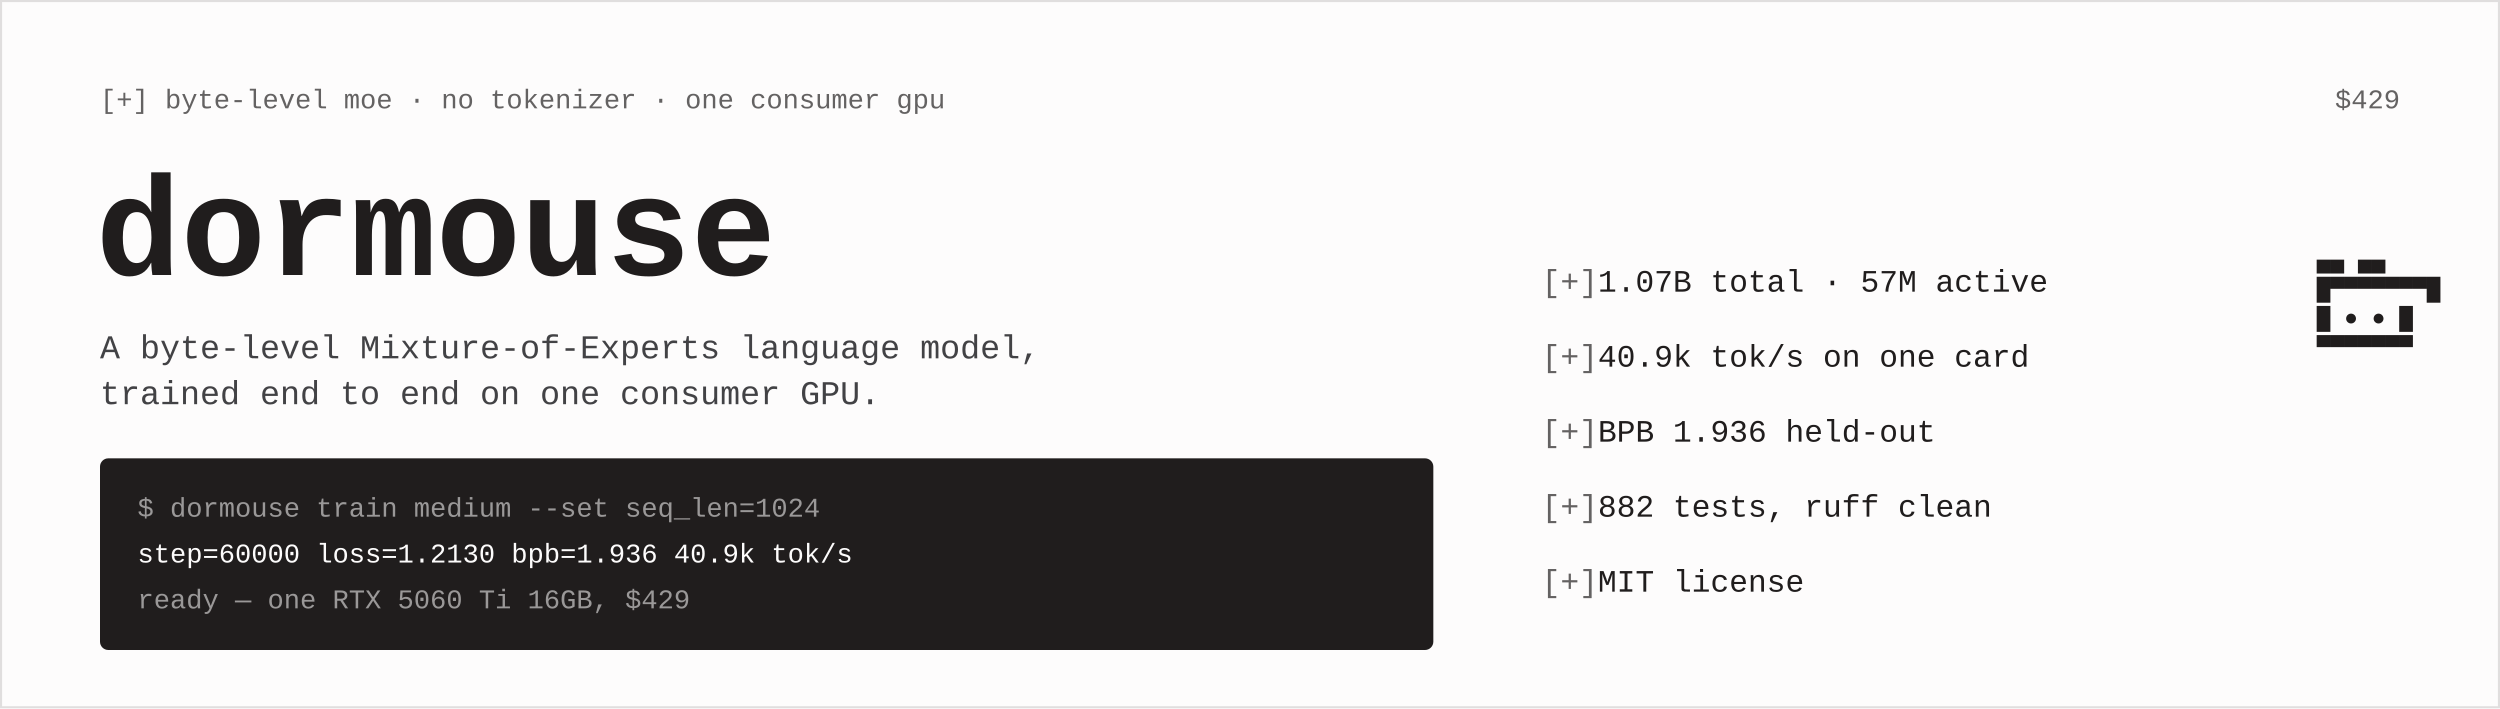
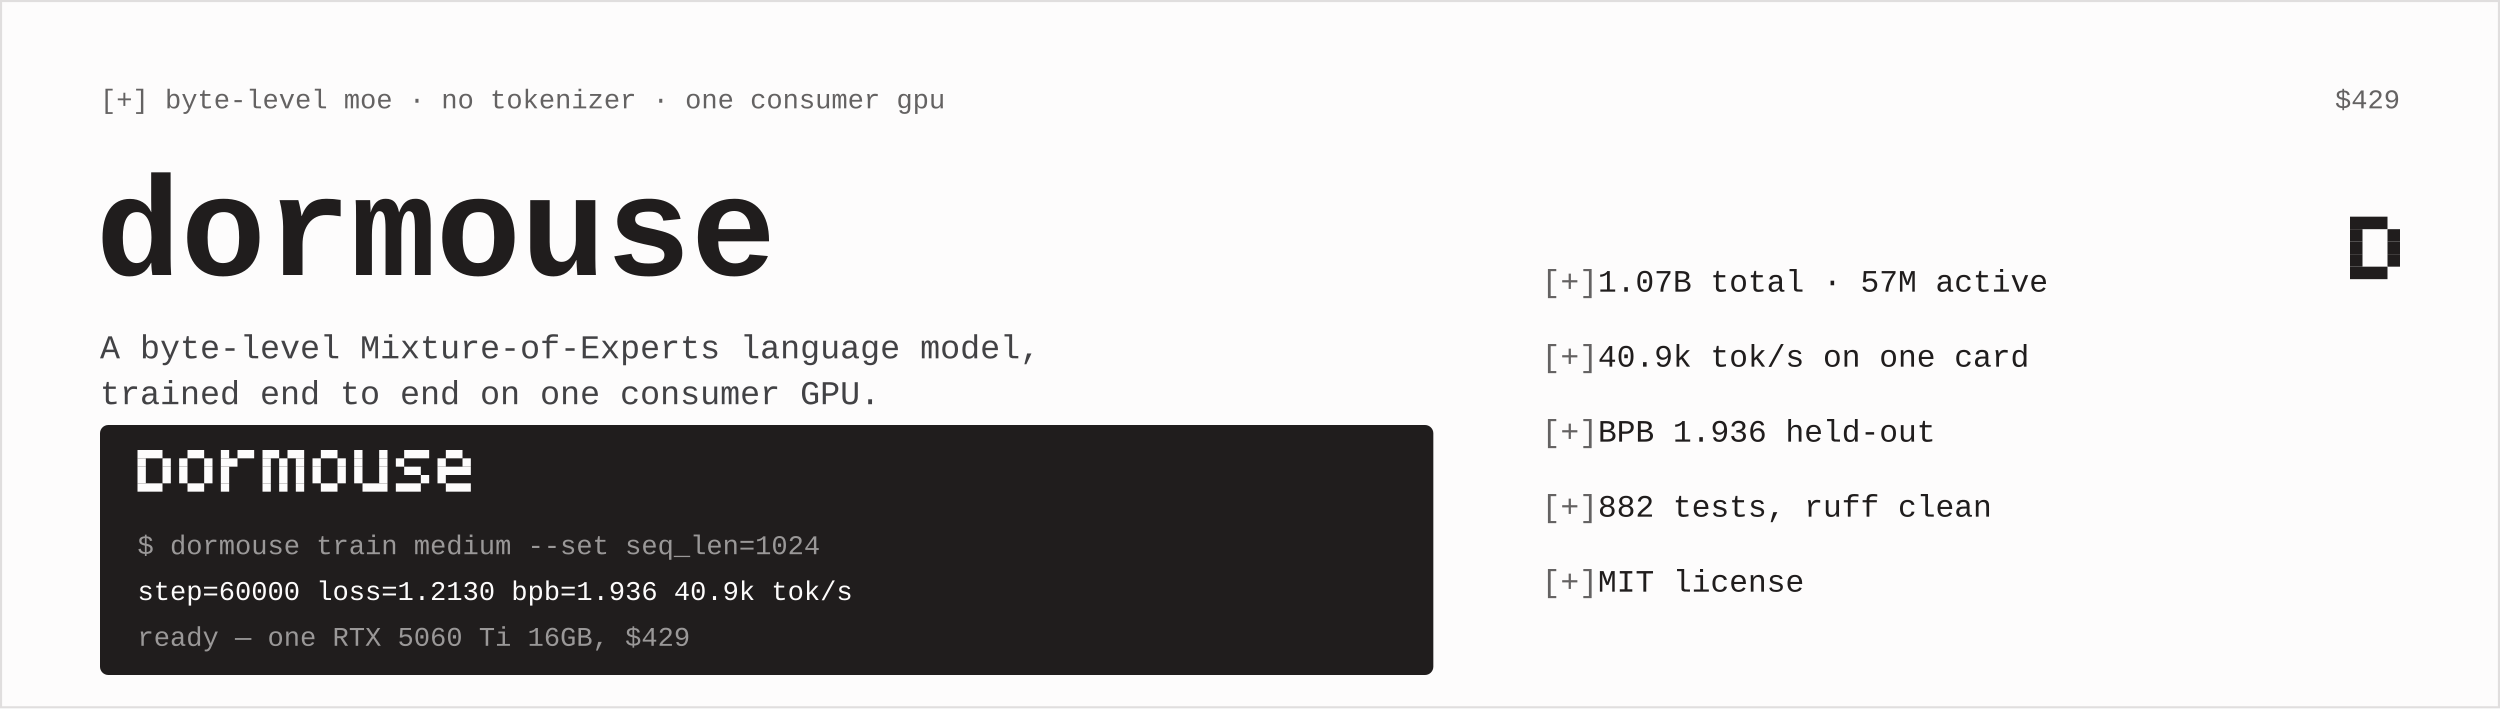
<svg xmlns="http://www.w3.org/2000/svg" viewBox="0 0 1200 340" width="1200" height="340" role="img" aria-label="dormouse — a byte-level Mixture-of-Experts language model trained on one consumer GPU">
  <defs>
    <style>
      .mono { font-family: ui-monospace, 'SF Mono', SFMono-Regular, Menlo, Consolas, 'Liberation Mono', monospace; }
      .ink { fill: #201d1d; }
      .body { fill: #424245; }
      .mute { fill: #646262; }
      .on-dark { fill: #fdfcfc; }
      .on-dark-mute { fill: #9a9898; }
      .hair { stroke: rgba(15, 0, 0, 0.12); stroke-width: 1; fill: none; }
    </style>
  </defs>
  <rect x="0" y="0" width="1200" height="340" fill="#fdfcfc" />
  <rect x="0.5" y="0.5" width="1199" height="339" class="hair" />
  <g class="mono">
    <text x="48" y="52" font-size="13" class="mute">[+] byte-level moe · no tokenizer · one consumer gpu</text>
    <text x="1152" y="52" font-size="13" class="mute" text-anchor="end">$429</text>
    <text x="46" y="132" font-size="68" font-weight="700" class="ink">dormouse</text>
    <text x="48" y="172" font-size="16" class="body">A byte-level Mixture-of-Experts language model,</text>
    <text x="48" y="194" font-size="16" class="body">trained end to end on one consumer GPU.</text>
-     <rect x="48" y="220" width="640" height="92" rx="4" fill="#201d1d" />
-     <text x="66" y="248" font-size="13" class="on-dark-mute">$ dormouse train medium --set seq_len=1024</text>
-     <text x="66" y="270" font-size="13" class="on-dark">step=60000  loss=1.2130  bpb=1.936  40.9k tok/s</text>
-     <text x="66" y="292" font-size="13" class="on-dark-mute">ready — one RTX 5060 Ti 16GB, $429</text>
+     <rect x="48" y="204" width="640" height="120" rx="4" fill="#201d1d" />
+     <g fill="#fdfcfc" transform="translate(66 216)">
+       <rect x="0" y="0" width="12" height="4" />
+       <rect x="0" y="4" width="4" height="4" />
+       <rect x="12" y="4" width="4" height="4" />
+       <rect x="0" y="8" width="4" height="4" />
+       <rect x="12" y="8" width="4" height="4" />
+       <rect x="0" y="12" width="4" height="4" />
+       <rect x="12" y="12" width="4" height="4" />
+       <rect x="0" y="16" width="12" height="4" />
+       <rect x="24" y="0" width="8" height="4" />
+       <rect x="20" y="4" width="4" height="4" />
+       <rect x="32" y="4" width="4" height="4" />
+       <rect x="20" y="8" width="4" height="4" />
+       <rect x="32" y="8" width="4" height="4" />
+       <rect x="20" y="12" width="4" height="4" />
+       <rect x="32" y="12" width="4" height="4" />
+       <rect x="24" y="16" width="8" height="4" />
+       <rect x="40" y="0" width="4" height="4" />
+       <rect x="48" y="0" width="8" height="4" />
+       <rect x="40" y="4" width="8" height="4" />
+       <rect x="40" y="8" width="4" height="4" />
+       <rect x="40" y="12" width="4" height="4" />
+       <rect x="40" y="16" width="4" height="4" />
+       <rect x="60" y="0" width="8" height="4" />
+       <rect x="72" y="0" width="8" height="4" />
+       <rect x="60" y="4" width="4" height="4" />
+       <rect x="68" y="4" width="4" height="4" />
+       <rect x="76" y="4" width="4" height="4" />
+       <rect x="60" y="8" width="4" height="4" />
+       <rect x="68" y="8" width="4" height="4" />
+       <rect x="76" y="8" width="4" height="4" />
+       <rect x="60" y="12" width="4" height="4" />
+       <rect x="68" y="12" width="4" height="4" />
+       <rect x="76" y="12" width="4" height="4" />
+       <rect x="60" y="16" width="4" height="4" />
+       <rect x="68" y="16" width="4" height="4" />
+       <rect x="76" y="16" width="4" height="4" />
+       <rect x="88" y="0" width="8" height="4" />
+       <rect x="84" y="4" width="4" height="4" />
+       <rect x="96" y="4" width="4" height="4" />
+       <rect x="84" y="8" width="4" height="4" />
+       <rect x="96" y="8" width="4" height="4" />
+       <rect x="84" y="12" width="4" height="4" />
+       <rect x="96" y="12" width="4" height="4" />
+       <rect x="88" y="16" width="8" height="4" />
+       <rect x="104" y="0" width="4" height="4" />
+       <rect x="116" y="0" width="4" height="4" />
+       <rect x="104" y="4" width="4" height="4" />
+       <rect x="116" y="4" width="4" height="4" />
+       <rect x="104" y="8" width="4" height="4" />
+       <rect x="116" y="8" width="4" height="4" />
+       <rect x="104" y="12" width="4" height="4" />
+       <rect x="116" y="12" width="4" height="4" />
+       <rect x="108" y="16" width="12" height="4" />
+       <rect x="128" y="0" width="12" height="4" />
+       <rect x="124" y="4" width="4" height="4" />
+       <rect x="128" y="8" width="8" height="4" />
+       <rect x="136" y="12" width="4" height="4" />
+       <rect x="124" y="16" width="12" height="4" />
+       <rect x="148" y="0" width="8" height="4" />
+       <rect x="144" y="4" width="4" height="4" />
+       <rect x="156" y="4" width="4" height="4" />
+       <rect x="144" y="8" width="16" height="4" />
+       <rect x="144" y="12" width="4" height="4" />
+       <rect x="148" y="16" width="12" height="4" />
+     </g>
+     <text x="66" y="266" font-size="13" class="on-dark-mute">$ dormouse train medium --set seq_len=1024</text>
+     <text x="66" y="288" font-size="13" class="on-dark">step=60000  loss=1.2130  bpb=1.936  40.9k tok/s</text>
+     <text x="66" y="310" font-size="13" class="on-dark-mute">ready — one RTX 5060 Ti 16GB, $429</text>
    <g font-size="15">
      <text x="740" y="140" class="ink">
        <tspan class="mute">[+] </tspan>1.07B total · 57M active</text>
      <text x="740" y="176" class="ink">
        <tspan class="mute">[+] </tspan>40.9k tok/s on one card</text>
      <text x="740" y="212" class="ink">
        <tspan class="mute">[+] </tspan>BPB 1.936 held-out</text>
      <text x="740" y="248" class="ink">
        <tspan class="mute">[+] </tspan>882 tests, ruff clean</text>
      <text x="740" y="284" class="ink">
        <tspan class="mute">[+] </tspan>MIT license</text>
    </g>
-     <g font-size="11" class="ink" aria-hidden="true">
-       <text x="1112" y="128">▄▄ ▄▄</text>
-       <text x="1112" y="142">█▀▀▀▀▀▀▀█</text>
-       <text x="1112" y="156">█ ● ● █</text>
-       <text x="1112" y="170">▀▀▀▀▀▀▀</text>
+     <g fill="#201d1d" transform="translate(1128 104)">
+       <rect x="0" y="0" width="18" height="6" />
+       <rect x="0" y="6" width="6" height="6" />
+       <rect x="18" y="6" width="6" height="6" />
+       <rect x="0" y="12" width="6" height="6" />
+       <rect x="18" y="12" width="6" height="6" />
+       <rect x="0" y="18" width="6" height="6" />
+       <rect x="18" y="18" width="6" height="6" />
+       <rect x="0" y="24" width="18" height="6" />
    </g>
  </g>
</svg>
